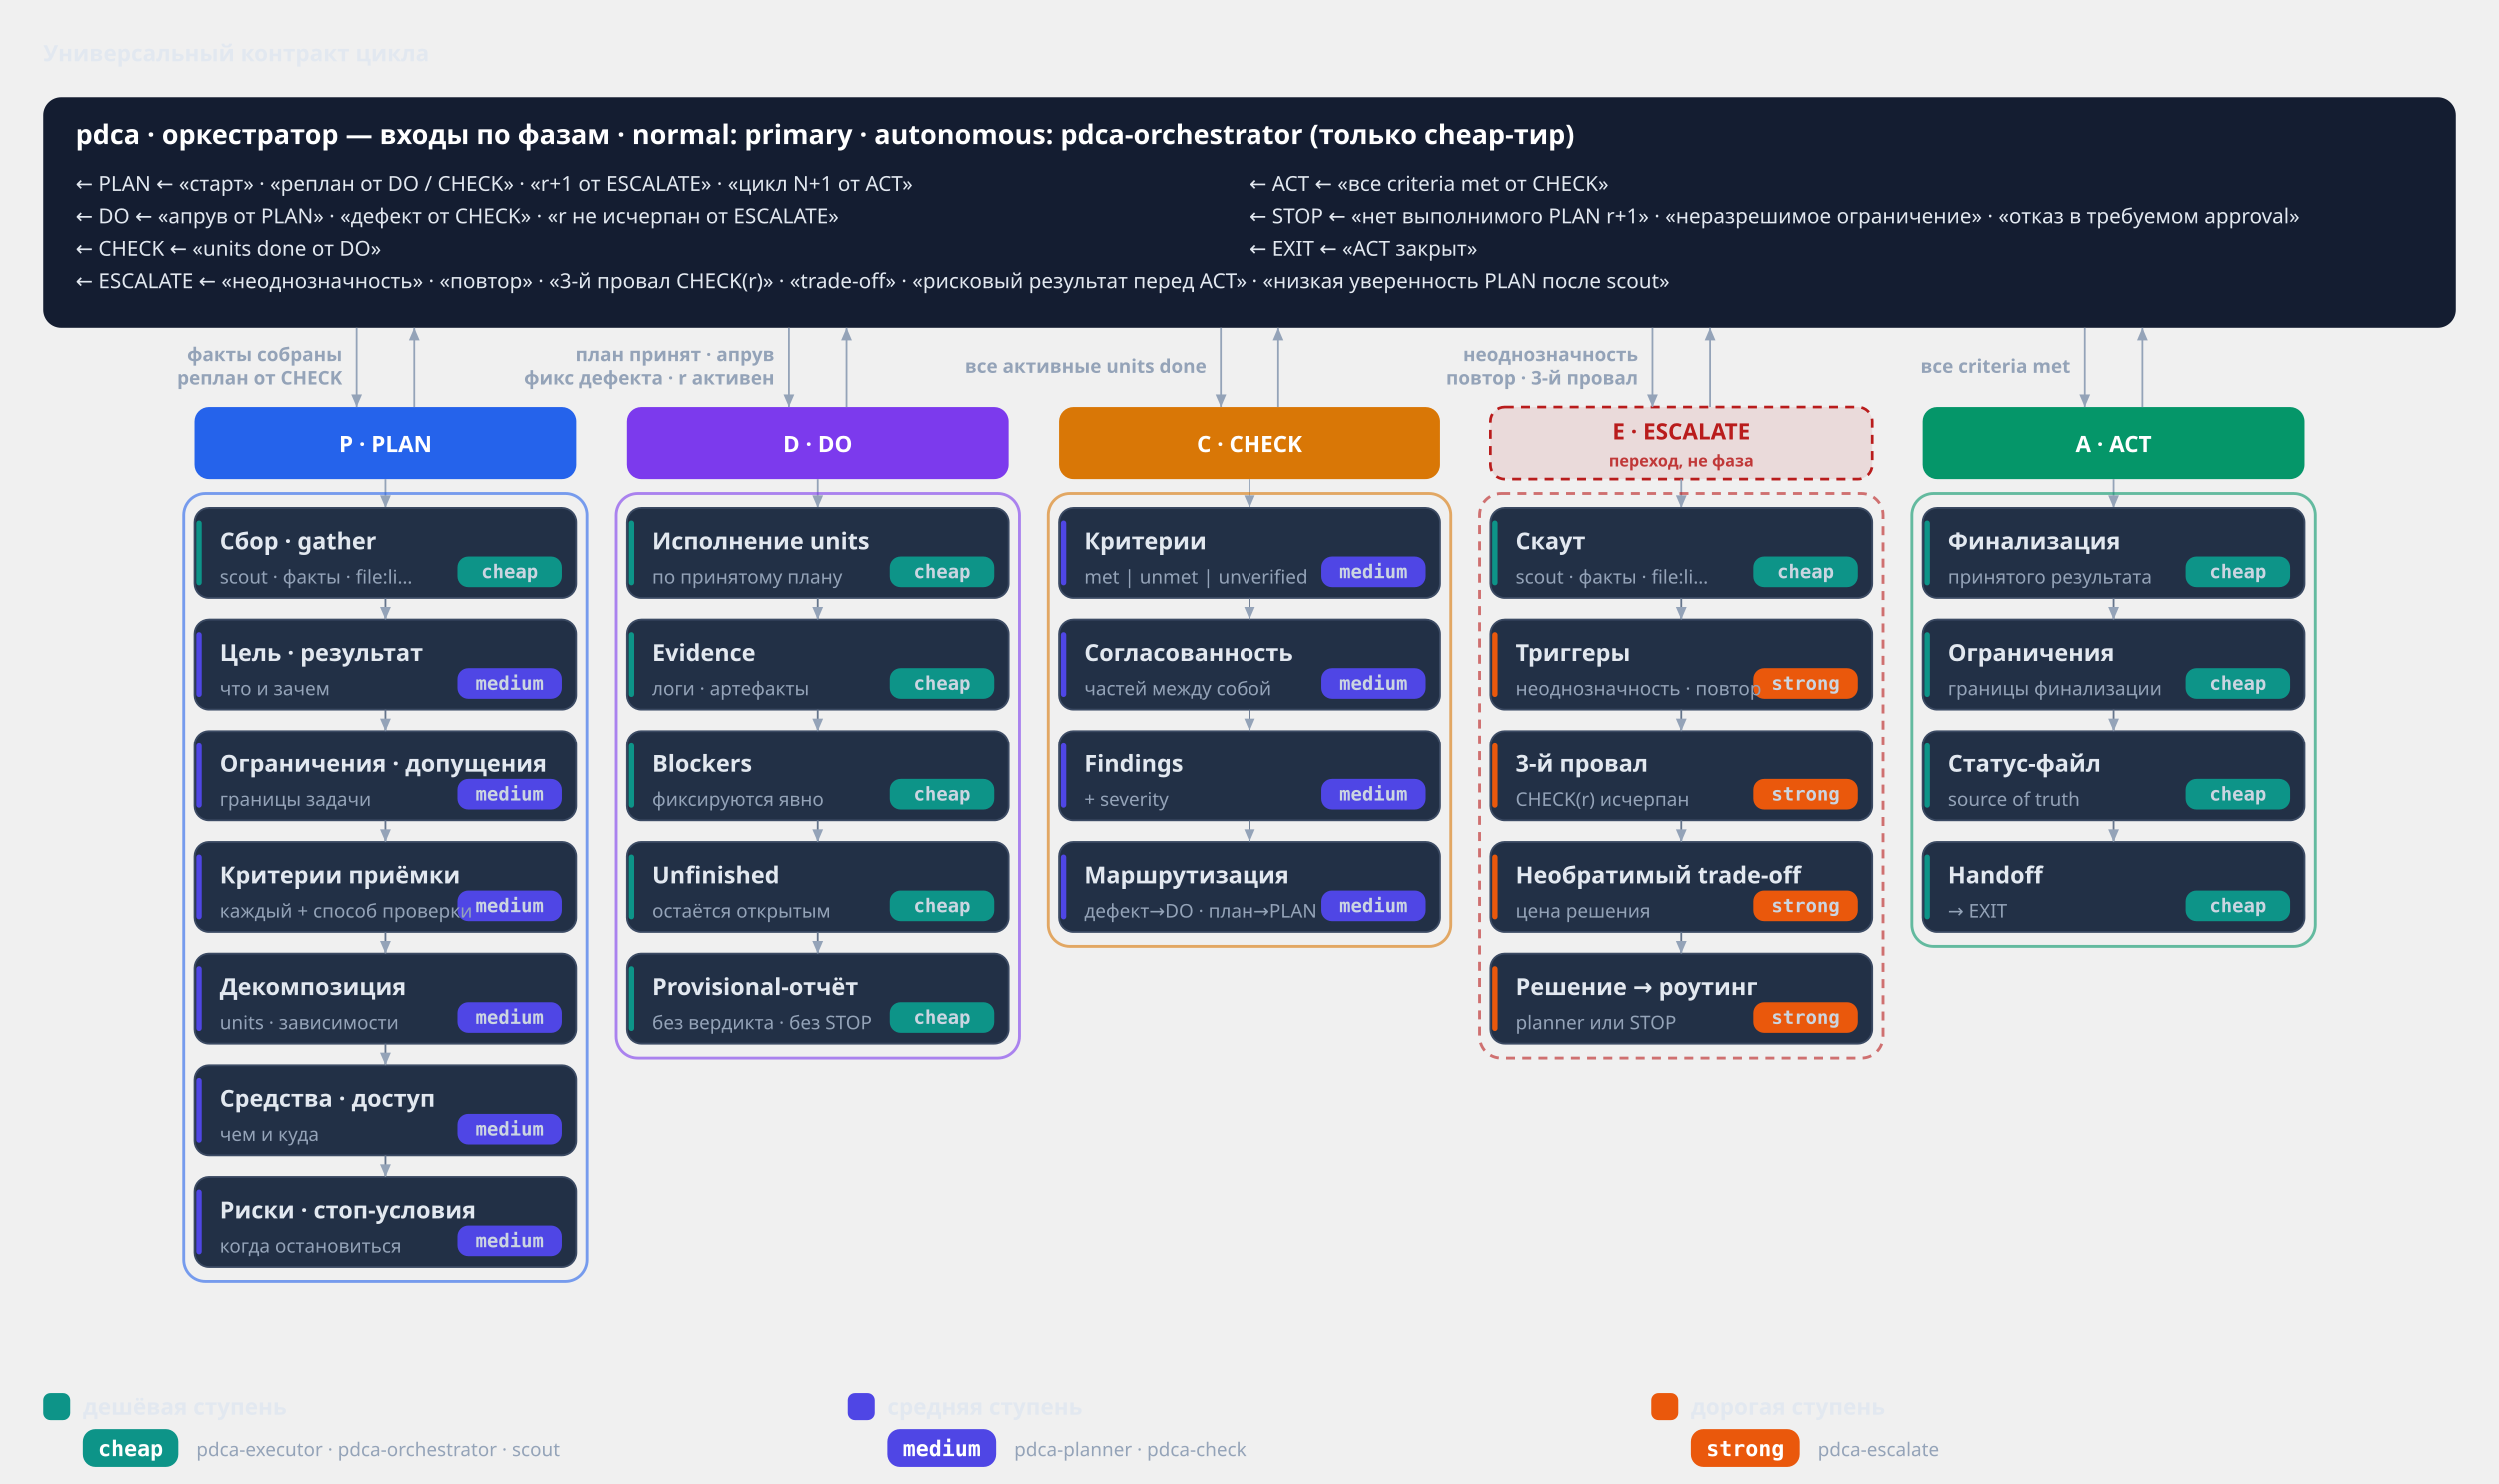
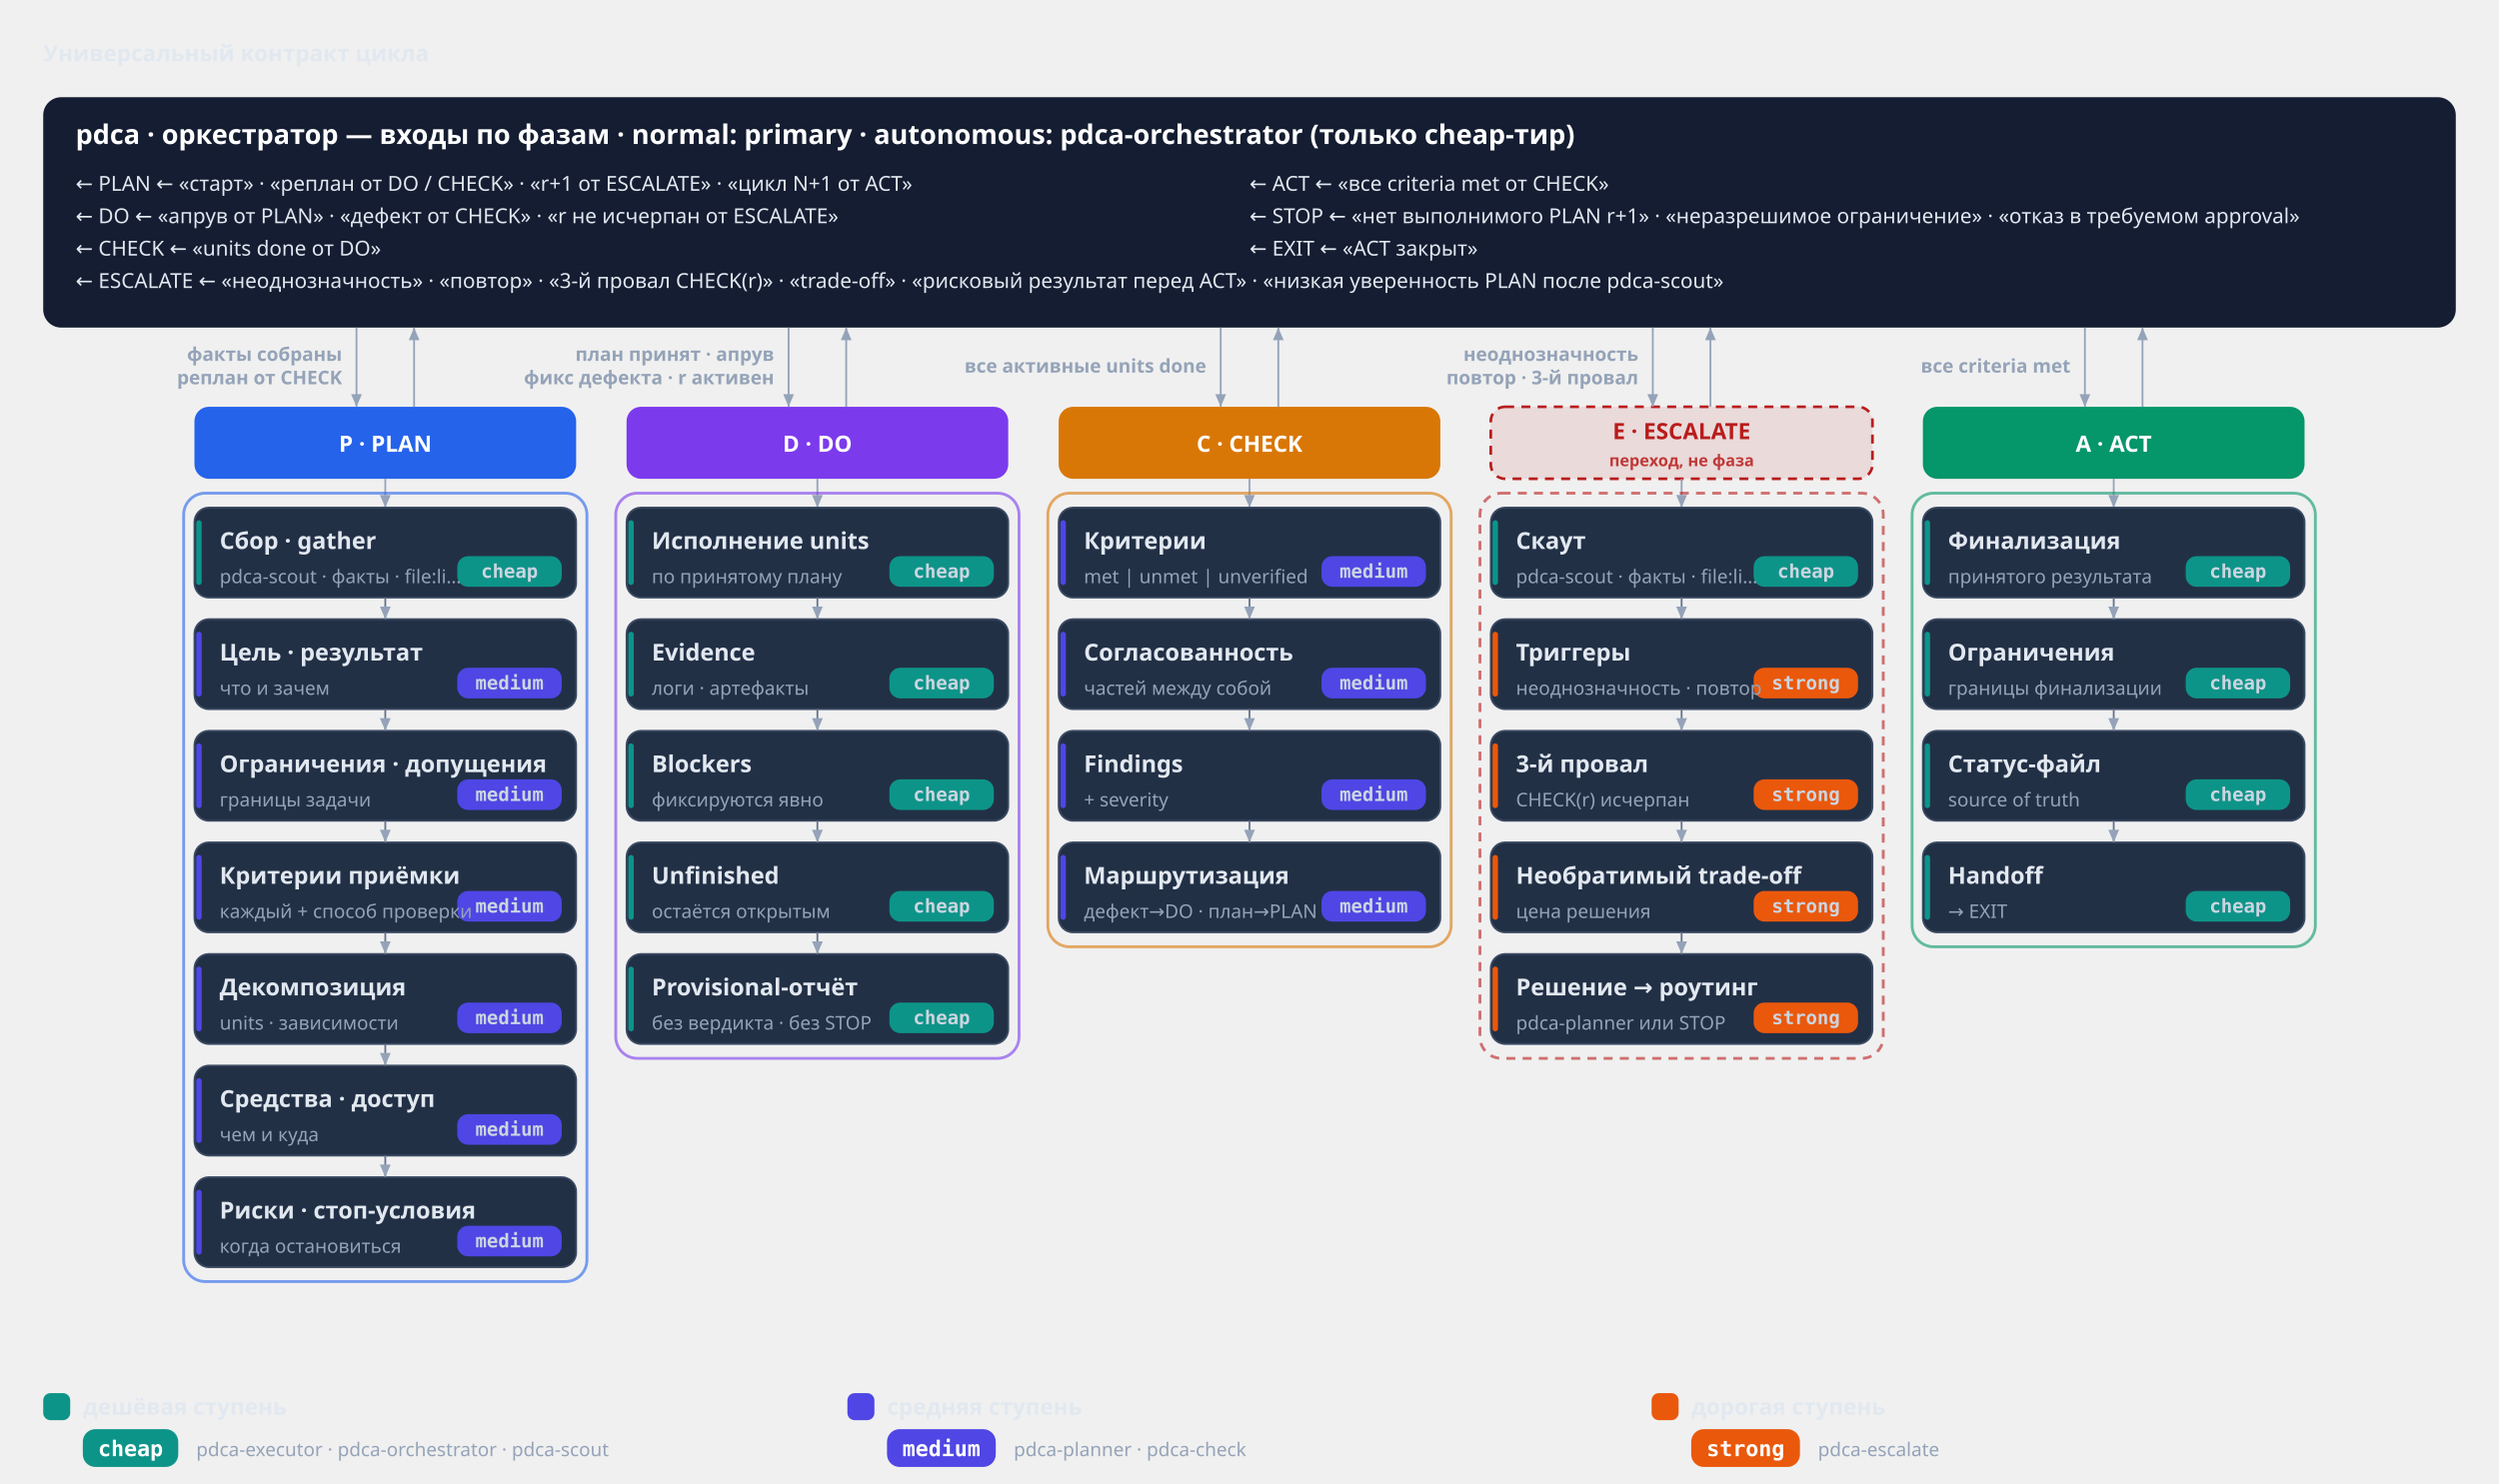
<svg xmlns="http://www.w3.org/2000/svg" viewBox="0 0 1388 824" width="1388" height="824" font-family="Segoe UI, system-ui, sans-serif" role="img">
  <defs>
    <marker id="arrow" markerWidth="9" markerHeight="9" refX="7" refY="3" orient="auto">
      <path d="M0,0 L7,3 L0,6 Z" fill="#94a3b8" />
    </marker>
  </defs>
  <style>
.t{font-size:13px;font-weight:600;fill:#e2e8f0}
.s{font-size:10.5px;fill:#94a3b8}
.h{font-size:12.5px;font-weight:700;fill:#ffffff}
.h2{font-size:12.5px;font-weight:700}
.h3{font-size:9px;font-weight:600}
.g{font-size:10.5px;font-weight:600}
.band{fill:#141d31}
.bt{fill:#ffffff;font-size:15px;font-weight:700}
.ol{fill:#e2e8f0;font-size:11.5px}
.lt{font-size:12.5px;font-weight:700;fill:#e2e8f0}
.ls{font-size:10.5px;fill:#94a3b8}
.lm{font-family:ui-monospace,Consolas,Menlo,monospace;font-size:12px;font-weight:700}
.bm{font-family:ui-monospace,Consolas,Menlo,monospace;font-size:10.5px;font-weight:700}
.st{font-size:14px;font-weight:700}
.ss{font-size:10.5px;font-weight:600}
</style>
  <text x="24" y="34" class="lt">Универсальный контракт цикла</text>
  <rect x="24" y="54" width="1340" height="128" rx="10" class="band" />
  <text x="42" y="80" class="bt">pdca · оркестратор — входы по фазам · normal: primary · autonomous: pdca-orchestrator (только cheap-тир)</text>
  <text x="42" y="106" class="ol">← PLAN ← «старт» · «реплан от DO / CHECK» · «r+1 от ESCALATE» · «цикл N+1 от ACT»</text>
  <text x="42" y="124" class="ol">← DO ← «апрув от PLAN» · «дефект от CHECK» · «r не исчерпан от ESCALATE»</text>
  <text x="42" y="142" class="ol">← CHECK ← «units done от DO»</text>
-   <text x="42" y="160" class="ol">← ESCALATE ← «неоднозначность» · «повтор» · «3-й провал CHECK(r)» · «trade-off» · «рисковый результат перед ACT» · «низкая уверенность PLAN после scout»</text>
+   <text x="42" y="160" class="ol">← ESCALATE ← «неоднозначность» · «повтор» · «3-й провал CHECK(r)» · «trade-off» · «рисковый результат перед ACT» · «низкая уверенность PLAN после pdca-scout»</text>
  <text x="694.0" y="106" class="ol">← ACT ← «все criteria met от CHECK»</text>
  <text x="694.0" y="124" class="ol">← STOP ← «нет выполнимого PLAN r+1» · «неразрешимое ограничение» · «отказ в требуемом approval»</text>
  <text x="694.0" y="142" class="ol">← EXIT ← «ACT закрыт»</text>
  <rect x="108.0" y="226" width="212" height="40" rx="8" fill="#2563eb" />
  <text x="214.0" y="251.0" class="h" fill="#ffffff" text-anchor="middle">P · PLAN</text>
  <polyline points="214.0,266 214.0,282" fill="none" stroke="#94a3b8" marker-end="url(#arrow)" />
  <rect x="108.0" y="282" width="212" height="50" rx="8" fill="#223046" stroke="#3b4a63" stroke-width="1" />
  <rect x="109.0" y="289" width="3" height="36" rx="1.5" fill="#0d9488" />
  <rect x="254.0" y="309" width="58" height="17" rx="6" fill="#0d9488" />
  <text x="283.0" y="321.0" class="bm" fill="#cbd5e1" text-anchor="middle">cheap</text>
  <text x="122.0" y="305" class="t">Сбор · gather</text>
-   <text x="122.0" y="324" class="s">scout · факты · file:li…</text>
+   <text x="122.0" y="324" class="s">pdca-scout · факты · file:li…</text>
  <rect x="108.0" y="344" width="212" height="50" rx="8" fill="#223046" stroke="#3b4a63" stroke-width="1" />
  <rect x="109.0" y="351" width="3" height="36" rx="1.5" fill="#4f46e5" />
  <rect x="254.0" y="371" width="58" height="17" rx="6" fill="#4f46e5" />
  <text x="283.0" y="383.0" class="bm" fill="#cbd5e1" text-anchor="middle">medium</text>
  <text x="122.0" y="367" class="t">Цель · результат</text>
  <text x="122.0" y="386" class="s">что и зачем</text>
  <rect x="108.0" y="406" width="212" height="50" rx="8" fill="#223046" stroke="#3b4a63" stroke-width="1" />
  <rect x="109.0" y="413" width="3" height="36" rx="1.5" fill="#4f46e5" />
  <rect x="254.0" y="433" width="58" height="17" rx="6" fill="#4f46e5" />
  <text x="283.0" y="445.0" class="bm" fill="#cbd5e1" text-anchor="middle">medium</text>
  <text x="122.0" y="429" class="t">Ограничения · допущения</text>
  <text x="122.0" y="448" class="s">границы задачи</text>
  <rect x="108.0" y="468" width="212" height="50" rx="8" fill="#223046" stroke="#3b4a63" stroke-width="1" />
  <rect x="109.0" y="475" width="3" height="36" rx="1.5" fill="#4f46e5" />
  <rect x="254.0" y="495" width="58" height="17" rx="6" fill="#4f46e5" />
  <text x="283.0" y="507.0" class="bm" fill="#cbd5e1" text-anchor="middle">medium</text>
  <text x="122.0" y="491" class="t">Критерии приёмки</text>
  <text x="122.0" y="510" class="s">каждый + способ проверки</text>
  <rect x="108.0" y="530" width="212" height="50" rx="8" fill="#223046" stroke="#3b4a63" stroke-width="1" />
  <rect x="109.0" y="537" width="3" height="36" rx="1.5" fill="#4f46e5" />
  <rect x="254.0" y="557" width="58" height="17" rx="6" fill="#4f46e5" />
  <text x="283.0" y="569.0" class="bm" fill="#cbd5e1" text-anchor="middle">medium</text>
  <text x="122.0" y="553" class="t">Декомпозиция</text>
  <text x="122.0" y="572" class="s">units · зависимости</text>
  <rect x="108.0" y="592" width="212" height="50" rx="8" fill="#223046" stroke="#3b4a63" stroke-width="1" />
  <rect x="109.0" y="599" width="3" height="36" rx="1.5" fill="#4f46e5" />
  <rect x="254.0" y="619" width="58" height="17" rx="6" fill="#4f46e5" />
  <text x="283.0" y="631.0" class="bm" fill="#cbd5e1" text-anchor="middle">medium</text>
  <text x="122.0" y="615" class="t">Средства · доступ</text>
  <text x="122.0" y="634" class="s">чем и куда</text>
  <rect x="108.0" y="654" width="212" height="50" rx="8" fill="#223046" stroke="#3b4a63" stroke-width="1" />
  <rect x="109.0" y="661" width="3" height="36" rx="1.5" fill="#4f46e5" />
  <rect x="254.0" y="681" width="58" height="17" rx="6" fill="#4f46e5" />
  <text x="283.0" y="693.0" class="bm" fill="#cbd5e1" text-anchor="middle">medium</text>
  <text x="122.0" y="677" class="t">Риски · стоп-условия</text>
  <text x="122.0" y="696" class="s">когда остановиться</text>
  <polyline points="214.0,332 214.0,344" fill="none" stroke="#64748b" marker-end="url(#arrow)" />
  <polyline points="214.0,394 214.0,406" fill="none" stroke="#64748b" marker-end="url(#arrow)" />
  <polyline points="214.0,456 214.0,468" fill="none" stroke="#64748b" marker-end="url(#arrow)" />
  <polyline points="214.0,518 214.0,530" fill="none" stroke="#64748b" marker-end="url(#arrow)" />
  <polyline points="214.0,580 214.0,592" fill="none" stroke="#64748b" marker-end="url(#arrow)" />
  <polyline points="214.0,642 214.0,654" fill="none" stroke="#64748b" marker-end="url(#arrow)" />
  <rect x="102.0" y="274" width="224" height="438" rx="12" fill="none" stroke="#2563eb" stroke-opacity="0.6" stroke-width="1.6" />
  <rect x="348.0" y="226" width="212" height="40" rx="8" fill="#7c3aed" />
  <text x="454.0" y="251.0" class="h" fill="#ffffff" text-anchor="middle">D · DO</text>
  <polyline points="454.0,266 454.0,282" fill="none" stroke="#94a3b8" marker-end="url(#arrow)" />
  <rect x="348.0" y="282" width="212" height="50" rx="8" fill="#223046" stroke="#3b4a63" stroke-width="1" />
  <rect x="349.0" y="289" width="3" height="36" rx="1.5" fill="#0d9488" />
  <rect x="494.0" y="309" width="58" height="17" rx="6" fill="#0d9488" />
  <text x="523.0" y="321.0" class="bm" fill="#cbd5e1" text-anchor="middle">cheap</text>
  <text x="362.0" y="305" class="t">Исполнение units</text>
  <text x="362.0" y="324" class="s">по принятому плану</text>
  <rect x="348.0" y="344" width="212" height="50" rx="8" fill="#223046" stroke="#3b4a63" stroke-width="1" />
  <rect x="349.0" y="351" width="3" height="36" rx="1.5" fill="#0d9488" />
  <rect x="494.0" y="371" width="58" height="17" rx="6" fill="#0d9488" />
  <text x="523.0" y="383.0" class="bm" fill="#cbd5e1" text-anchor="middle">cheap</text>
  <text x="362.0" y="367" class="t">Evidence</text>
  <text x="362.0" y="386" class="s">логи · артефакты</text>
  <rect x="348.0" y="406" width="212" height="50" rx="8" fill="#223046" stroke="#3b4a63" stroke-width="1" />
  <rect x="349.0" y="413" width="3" height="36" rx="1.5" fill="#0d9488" />
  <rect x="494.0" y="433" width="58" height="17" rx="6" fill="#0d9488" />
  <text x="523.0" y="445.0" class="bm" fill="#cbd5e1" text-anchor="middle">cheap</text>
  <text x="362.0" y="429" class="t">Blockers</text>
  <text x="362.0" y="448" class="s">фиксируются явно</text>
  <rect x="348.0" y="468" width="212" height="50" rx="8" fill="#223046" stroke="#3b4a63" stroke-width="1" />
  <rect x="349.0" y="475" width="3" height="36" rx="1.5" fill="#0d9488" />
  <rect x="494.0" y="495" width="58" height="17" rx="6" fill="#0d9488" />
  <text x="523.0" y="507.0" class="bm" fill="#cbd5e1" text-anchor="middle">cheap</text>
  <text x="362.0" y="491" class="t">Unfinished</text>
  <text x="362.0" y="510" class="s">остаётся открытым</text>
  <rect x="348.0" y="530" width="212" height="50" rx="8" fill="#223046" stroke="#3b4a63" stroke-width="1" />
  <rect x="349.0" y="537" width="3" height="36" rx="1.5" fill="#0d9488" />
  <rect x="494.0" y="557" width="58" height="17" rx="6" fill="#0d9488" />
  <text x="523.0" y="569.0" class="bm" fill="#cbd5e1" text-anchor="middle">cheap</text>
  <text x="362.0" y="553" class="t">Provisional-отчёт</text>
  <text x="362.0" y="572" class="s">без вердикта · без STOP</text>
  <polyline points="454.0,332 454.0,344" fill="none" stroke="#64748b" marker-end="url(#arrow)" />
  <polyline points="454.0,394 454.0,406" fill="none" stroke="#64748b" marker-end="url(#arrow)" />
  <polyline points="454.0,456 454.0,468" fill="none" stroke="#64748b" marker-end="url(#arrow)" />
  <polyline points="454.0,518 454.0,530" fill="none" stroke="#64748b" marker-end="url(#arrow)" />
  <rect x="342.0" y="274" width="224" height="314" rx="12" fill="none" stroke="#7c3aed" stroke-opacity="0.6" stroke-width="1.6" />
  <rect x="588.0" y="226" width="212" height="40" rx="8" fill="#d97706" />
  <text x="694.0" y="251.0" class="h" fill="#ffffff" text-anchor="middle">C · CHECK</text>
  <polyline points="694.0,266 694.0,282" fill="none" stroke="#94a3b8" marker-end="url(#arrow)" />
  <rect x="588.0" y="282" width="212" height="50" rx="8" fill="#223046" stroke="#3b4a63" stroke-width="1" />
  <rect x="589.0" y="289" width="3" height="36" rx="1.5" fill="#4f46e5" />
  <rect x="734.0" y="309" width="58" height="17" rx="6" fill="#4f46e5" />
  <text x="763.0" y="321.0" class="bm" fill="#cbd5e1" text-anchor="middle">medium</text>
  <text x="602.0" y="305" class="t">Критерии</text>
  <text x="602.0" y="324" class="s">met | unmet | unverified</text>
  <rect x="588.0" y="344" width="212" height="50" rx="8" fill="#223046" stroke="#3b4a63" stroke-width="1" />
  <rect x="589.0" y="351" width="3" height="36" rx="1.5" fill="#4f46e5" />
  <rect x="734.0" y="371" width="58" height="17" rx="6" fill="#4f46e5" />
  <text x="763.0" y="383.0" class="bm" fill="#cbd5e1" text-anchor="middle">medium</text>
  <text x="602.0" y="367" class="t">Согласованность</text>
  <text x="602.0" y="386" class="s">частей между собой</text>
  <rect x="588.0" y="406" width="212" height="50" rx="8" fill="#223046" stroke="#3b4a63" stroke-width="1" />
  <rect x="589.0" y="413" width="3" height="36" rx="1.5" fill="#4f46e5" />
  <rect x="734.0" y="433" width="58" height="17" rx="6" fill="#4f46e5" />
  <text x="763.0" y="445.0" class="bm" fill="#cbd5e1" text-anchor="middle">medium</text>
  <text x="602.0" y="429" class="t">Findings</text>
  <text x="602.0" y="448" class="s">+ severity</text>
  <rect x="588.0" y="468" width="212" height="50" rx="8" fill="#223046" stroke="#3b4a63" stroke-width="1" />
  <rect x="589.0" y="475" width="3" height="36" rx="1.5" fill="#4f46e5" />
  <rect x="734.0" y="495" width="58" height="17" rx="6" fill="#4f46e5" />
  <text x="763.0" y="507.0" class="bm" fill="#cbd5e1" text-anchor="middle">medium</text>
  <text x="602.0" y="491" class="t">Маршрутизация</text>
  <text x="602.0" y="510" class="s">дефект→DO · план→PLAN</text>
  <polyline points="694.0,332 694.0,344" fill="none" stroke="#64748b" marker-end="url(#arrow)" />
  <polyline points="694.0,394 694.0,406" fill="none" stroke="#64748b" marker-end="url(#arrow)" />
  <polyline points="694.0,456 694.0,468" fill="none" stroke="#64748b" marker-end="url(#arrow)" />
  <rect x="582.0" y="274" width="224" height="252" rx="12" fill="none" stroke="#d97706" stroke-opacity="0.6" stroke-width="1.6" />
  <rect x="828.0" y="226" width="212" height="40" rx="8" fill="#b91c1c" fill-opacity="0.10" stroke="#b91c1c" stroke-width="1.5" stroke-dasharray="5,4" />
  <text x="934.0" y="244.0" class="h2" fill="#b91c1c" text-anchor="middle">E · ESCALATE</text>
  <text x="934.0" y="259.0" class="h3" fill="#b91c1c" opacity="0.85" text-anchor="middle">переход, не фаза</text>
  <polyline points="934.0,266 934.0,282" fill="none" stroke="#94a3b8" marker-end="url(#arrow)" />
  <rect x="828.0" y="282" width="212" height="50" rx="8" fill="#223046" stroke="#3b4a63" stroke-width="1" />
  <rect x="829.0" y="289" width="3" height="36" rx="1.5" fill="#0d9488" />
  <rect x="974.0" y="309" width="58" height="17" rx="6" fill="#0d9488" />
  <text x="1003.0" y="321.0" class="bm" fill="#cbd5e1" text-anchor="middle">cheap</text>
  <text x="842.0" y="305" class="t">Скаут</text>
-   <text x="842.0" y="324" class="s">scout · факты · file:li…</text>
+   <text x="842.0" y="324" class="s">pdca-scout · факты · file:li…</text>
  <rect x="828.0" y="344" width="212" height="50" rx="8" fill="#223046" stroke="#3b4a63" stroke-width="1" />
  <rect x="829.0" y="351" width="3" height="36" rx="1.5" fill="#ea580c" />
  <rect x="974.0" y="371" width="58" height="17" rx="6" fill="#ea580c" />
  <text x="1003.0" y="383.0" class="bm" fill="#cbd5e1" text-anchor="middle">strong</text>
  <text x="842.0" y="367" class="t">Триггеры</text>
  <text x="842.0" y="386" class="s">неоднозначность · повтор</text>
  <rect x="828.0" y="406" width="212" height="50" rx="8" fill="#223046" stroke="#3b4a63" stroke-width="1" />
  <rect x="829.0" y="413" width="3" height="36" rx="1.5" fill="#ea580c" />
  <rect x="974.0" y="433" width="58" height="17" rx="6" fill="#ea580c" />
  <text x="1003.0" y="445.0" class="bm" fill="#cbd5e1" text-anchor="middle">strong</text>
  <text x="842.0" y="429" class="t">3-й провал</text>
  <text x="842.0" y="448" class="s">CHECK(r) исчерпан</text>
  <rect x="828.0" y="468" width="212" height="50" rx="8" fill="#223046" stroke="#3b4a63" stroke-width="1" />
  <rect x="829.0" y="475" width="3" height="36" rx="1.5" fill="#ea580c" />
  <rect x="974.0" y="495" width="58" height="17" rx="6" fill="#ea580c" />
  <text x="1003.0" y="507.0" class="bm" fill="#cbd5e1" text-anchor="middle">strong</text>
  <text x="842.0" y="491" class="t">Необратимый trade-off</text>
  <text x="842.0" y="510" class="s">цена решения</text>
  <rect x="828.0" y="530" width="212" height="50" rx="8" fill="#223046" stroke="#3b4a63" stroke-width="1" />
  <rect x="829.0" y="537" width="3" height="36" rx="1.5" fill="#ea580c" />
  <rect x="974.0" y="557" width="58" height="17" rx="6" fill="#ea580c" />
  <text x="1003.0" y="569.0" class="bm" fill="#cbd5e1" text-anchor="middle">strong</text>
  <text x="842.0" y="553" class="t">Решение → роутинг</text>
-   <text x="842.0" y="572" class="s">planner или STOP</text>
+   <text x="842.0" y="572" class="s">pdca-planner или STOP</text>
  <polyline points="934.0,332 934.0,344" fill="none" stroke="#64748b" marker-end="url(#arrow)" />
  <polyline points="934.0,394 934.0,406" fill="none" stroke="#64748b" marker-end="url(#arrow)" />
  <polyline points="934.0,456 934.0,468" fill="none" stroke="#64748b" marker-end="url(#arrow)" />
  <polyline points="934.0,518 934.0,530" fill="none" stroke="#64748b" marker-end="url(#arrow)" />
  <rect x="822.0" y="274" width="224" height="314" rx="12" fill="none" stroke="#b91c1c" stroke-opacity="0.6" stroke-width="1.6" stroke-dasharray="5,4" />
  <rect x="1068.0" y="226" width="212" height="40" rx="8" fill="#059669" />
  <text x="1174.0" y="251.0" class="h" fill="#ffffff" text-anchor="middle">A · ACT</text>
  <polyline points="1174.0,266 1174.0,282" fill="none" stroke="#94a3b8" marker-end="url(#arrow)" />
  <rect x="1068.0" y="282" width="212" height="50" rx="8" fill="#223046" stroke="#3b4a63" stroke-width="1" />
  <rect x="1069.0" y="289" width="3" height="36" rx="1.5" fill="#0d9488" />
  <rect x="1214.0" y="309" width="58" height="17" rx="6" fill="#0d9488" />
  <text x="1243.0" y="321.0" class="bm" fill="#cbd5e1" text-anchor="middle">cheap</text>
  <text x="1082.0" y="305" class="t">Финализация</text>
  <text x="1082.0" y="324" class="s">принятого результата</text>
  <rect x="1068.0" y="344" width="212" height="50" rx="8" fill="#223046" stroke="#3b4a63" stroke-width="1" />
  <rect x="1069.0" y="351" width="3" height="36" rx="1.5" fill="#0d9488" />
  <rect x="1214.0" y="371" width="58" height="17" rx="6" fill="#0d9488" />
  <text x="1243.0" y="383.0" class="bm" fill="#cbd5e1" text-anchor="middle">cheap</text>
  <text x="1082.0" y="367" class="t">Ограничения</text>
  <text x="1082.0" y="386" class="s">границы финализации</text>
  <rect x="1068.0" y="406" width="212" height="50" rx="8" fill="#223046" stroke="#3b4a63" stroke-width="1" />
  <rect x="1069.0" y="413" width="3" height="36" rx="1.5" fill="#0d9488" />
  <rect x="1214.0" y="433" width="58" height="17" rx="6" fill="#0d9488" />
  <text x="1243.0" y="445.0" class="bm" fill="#cbd5e1" text-anchor="middle">cheap</text>
  <text x="1082.0" y="429" class="t">Статус-файл</text>
  <text x="1082.0" y="448" class="s">source of truth</text>
  <rect x="1068.0" y="468" width="212" height="50" rx="8" fill="#223046" stroke="#3b4a63" stroke-width="1" />
  <rect x="1069.0" y="475" width="3" height="36" rx="1.5" fill="#0d9488" />
  <rect x="1214.0" y="495" width="58" height="17" rx="6" fill="#0d9488" />
  <text x="1243.0" y="507.0" class="bm" fill="#cbd5e1" text-anchor="middle">cheap</text>
  <text x="1082.0" y="491" class="t">Handoff</text>
  <text x="1082.0" y="510" class="s">→ EXIT</text>
  <polyline points="1174.0,332 1174.0,344" fill="none" stroke="#64748b" marker-end="url(#arrow)" />
  <polyline points="1174.0,394 1174.0,406" fill="none" stroke="#64748b" marker-end="url(#arrow)" />
  <polyline points="1174.0,456 1174.0,468" fill="none" stroke="#64748b" marker-end="url(#arrow)" />
  <rect x="1062.0" y="274" width="224" height="252" rx="12" fill="none" stroke="#059669" stroke-opacity="0.6" stroke-width="1.6" />
  <polyline points="198.0,182 198.0,226" fill="none" stroke="#94a3b8" data-edge-id="dispatch_p" marker-end="url(#arrow)" />
  <text x="190.0" y="200.5" class="g" fill="#94a3b8" text-anchor="end">факты собраны</text>
  <text x="190.0" y="213.5" class="g" fill="#94a3b8" text-anchor="end">реплан от CHECK</text>
  <polyline points="230.0,226 230.0,182" fill="none" stroke="#94a3b8" data-edge-id="return_p" marker-end="url(#arrow)" />
  <polyline points="438.0,182 438.0,226" fill="none" stroke="#94a3b8" data-edge-id="dispatch_d" marker-end="url(#arrow)" />
  <text x="430.0" y="200.5" class="g" fill="#94a3b8" text-anchor="end">план принят · апрув</text>
  <text x="430.0" y="213.5" class="g" fill="#94a3b8" text-anchor="end">фикс дефекта · r активен</text>
  <polyline points="470.0,226 470.0,182" fill="none" stroke="#94a3b8" data-edge-id="return_d" marker-end="url(#arrow)" />
  <polyline points="678.0,182 678.0,226" fill="none" stroke="#94a3b8" data-edge-id="dispatch_c" marker-end="url(#arrow)" />
  <text x="670.0" y="207.0" class="g" fill="#94a3b8" text-anchor="end">все активные units done</text>
  <polyline points="710.0,226 710.0,182" fill="none" stroke="#94a3b8" data-edge-id="return_c" marker-end="url(#arrow)" />
  <polyline points="918.0,182 918.0,226" fill="none" stroke="#94a3b8" data-edge-id="dispatch_e" marker-end="url(#arrow)" />
  <text x="910.0" y="200.5" class="g" fill="#94a3b8" text-anchor="end">неоднозначность</text>
  <text x="910.0" y="213.5" class="g" fill="#94a3b8" text-anchor="end">повтор · 3-й провал</text>
  <polyline points="950.0,226 950.0,182" fill="none" stroke="#94a3b8" data-edge-id="return_e" marker-end="url(#arrow)" />
  <polyline points="1158.0,182 1158.0,226" fill="none" stroke="#94a3b8" data-edge-id="dispatch_a" marker-end="url(#arrow)" />
  <text x="1150.0" y="207.0" class="g" fill="#94a3b8" text-anchor="end">все criteria met</text>
  <polyline points="1190.0,226 1190.0,182" fill="none" stroke="#94a3b8" data-edge-id="return_a" marker-end="url(#arrow)" />
  <rect x="24.0" y="774" width="15" height="15" rx="4" fill="#0d9488" />
  <text x="46.0" y="786" class="lt">дешёвая ступень</text>
  <rect x="46.0" y="794" width="53.0" height="21" rx="7" fill="#0d9488" />
  <text x="72.5" y="809" class="lm" fill="#ffffff" text-anchor="middle">cheap</text>
-   <text x="109.0" y="809" class="ls">pdca-executor · pdca-orchestrator · scout</text>
+   <text x="109.0" y="809" class="ls">pdca-executor · pdca-orchestrator · pdca-scout</text>
  <rect x="470.667" y="774" width="15" height="15" rx="4" fill="#4f46e5" />
  <text x="492.667" y="786" class="lt">средняя ступень</text>
  <rect x="492.667" y="794" width="60.4" height="21" rx="7" fill="#4f46e5" />
  <text x="522.867" y="809" class="lm" fill="#ffffff" text-anchor="middle">medium</text>
  <text x="563.067" y="809" class="ls">pdca-planner · pdca-check</text>
  <rect x="917.333" y="774" width="15" height="15" rx="4" fill="#ea580c" />
  <text x="939.333" y="786" class="lt">дорогая ступень</text>
  <rect x="939.333" y="794" width="60.4" height="21" rx="7" fill="#ea580c" />
  <text x="969.533" y="809" class="lm" fill="#ffffff" text-anchor="middle">strong</text>
  <text x="1009.733" y="809" class="ls">pdca-escalate</text>
  <text x="24" y="842" class="lt">Граф состояний цикла</text>
  <rect x="24" y="992" width="156" height="56" rx="10" fill="#94a3b8" fill-opacity="0.10" stroke="#94a3b8" stroke-width="1.8" data-node-id="START" />
  <text x="102.0" y="1019.0" class="st" fill="#94a3b8" text-anchor="middle">START</text>
  <text x="102.0" y="1036.0" class="ss" fill="#94a3b8" text-anchor="middle" opacity="0.8">начало</text>
  <rect x="256" y="992" width="156" height="56" rx="10" fill="#60a5fa" fill-opacity="0.10" stroke="#60a5fa" stroke-width="1.8" data-node-id="PLAN" />
  <text x="334.0" y="1019.0" class="st" fill="#60a5fa" text-anchor="middle">P · PLAN</text>
  <text x="334.0" y="1036.0" class="ss" fill="#60a5fa" text-anchor="middle" opacity="0.8">план</text>
  <rect x="488" y="992" width="156" height="56" rx="10" fill="#a78bfa" fill-opacity="0.10" stroke="#a78bfa" stroke-width="1.8" data-node-id="DO" />
  <text x="566.0" y="1019.0" class="st" fill="#a78bfa" text-anchor="middle">D · DO</text>
  <text x="566.0" y="1036.0" class="ss" fill="#a78bfa" text-anchor="middle" opacity="0.8">исполнение</text>
  <rect x="720" y="992" width="156" height="56" rx="10" fill="#fbbf24" fill-opacity="0.10" stroke="#fbbf24" stroke-width="1.8" data-node-id="CHECK" />
  <text x="798.0" y="1019.0" class="st" fill="#fbbf24" text-anchor="middle">C · CHECK</text>
  <text x="798.0" y="1036.0" class="ss" fill="#fbbf24" text-anchor="middle" opacity="0.8">проверка</text>
  <rect x="952" y="992" width="156" height="56" rx="10" fill="#34d399" fill-opacity="0.10" stroke="#34d399" stroke-width="1.8" data-node-id="ACT" />
  <text x="1030.0" y="1019.0" class="st" fill="#34d399" text-anchor="middle">A · ACT</text>
  <text x="1030.0" y="1036.0" class="ss" fill="#34d399" text-anchor="middle" opacity="0.8">финализация</text>
  <rect x="1184" y="992" width="156" height="56" rx="10" fill="#94a3b8" fill-opacity="0.10" stroke="#94a3b8" stroke-width="1.8" data-node-id="EXIT" />
  <text x="1262.0" y="1019.0" class="st" fill="#94a3b8" text-anchor="middle">EXIT</text>
  <text x="1262.0" y="1036.0" class="ss" fill="#94a3b8" text-anchor="middle" opacity="0.8">завершение</text>
  <polyline points="180,1020.0 256,1020.0" fill="none" stroke="#94a3b8" data-edge-id="start_plan" marker-end="url(#arrow)" />
  <text x="218.0" y="1013.0" class="g" fill="#cbd5e1" text-anchor="middle">старт</text>
  <polyline points="412,1020.0 488,1020.0" fill="none" stroke="#94a3b8" data-edge-id="plan_do" marker-end="url(#arrow)" />
  <text x="450.0" y="987.0" class="g" fill="#cbd5e1" text-anchor="middle">апрув (normal)</text>
  <text x="450.0" y="1000.0" class="g" fill="#cbd5e1" text-anchor="middle">сразу (авто)</text>
  <text x="450.0" y="1013.0" class="g" fill="#cbd5e1" text-anchor="middle">· n=1/3</text>
  <polyline points="644,1020.0 720,1020.0" fill="none" stroke="#94a3b8" data-edge-id="do_check" marker-end="url(#arrow)" />
  <text x="682.0" y="1013.0" class="g" fill="#cbd5e1" text-anchor="middle">units done</text>
  <polyline points="876,1020.0 952,1020.0" fill="none" stroke="#94a3b8" data-edge-id="check_act" marker-end="url(#arrow)" />
  <text x="914.0" y="1013.0" class="g" fill="#cbd5e1" text-anchor="middle">criteria met</text>
  <polyline points="1108,1020.0 1184,1020.0" fill="none" stroke="#94a3b8" data-edge-id="act_exit" marker-end="url(#arrow)" />
  <text x="1146.0" y="1013.0" class="g" fill="#cbd5e1" text-anchor="middle">закрыто</text>
  <path d="M988,992 C988,952 376,952 376,992" fill="none" stroke="#34d399" stroke-dasharray="5,4" data-edge-id="act_plan" marker-end="url(#arrow)" />
  <text x="682" y="948" class="g" fill="#cbd5e1" text-anchor="middle">следующий цикл · N+1</text>
  <path d="M566,992 C566,920 334,920 334,992" fill="none" stroke="#94a3b8" data-edge-id="do_plan_blocker" marker-end="url(#arrow)" />
  <text x="450" y="916" class="g" fill="#cbd5e1" text-anchor="middle">новое предусловие</text>
  <path d="M798,992 C798,888 566,888 566,992" fill="none" stroke="#94a3b8" data-edge-id="check_do_defect" marker-end="url(#arrow)" />
  <text x="682" y="884" class="g" fill="#cbd5e1" text-anchor="middle">дефект · n+1 (n/3)</text>
  <path d="M798,992 C798,856 334,856 334,992" fill="none" stroke="#94a3b8" data-edge-id="check_plan_replan" marker-end="url(#arrow)" />
-   <text x="566" y="852" class="g" fill="#cbd5e1" text-anchor="middle">неверный план → planner · r+1 при ревизии</text>
+   <text x="566" y="852" class="g" fill="#cbd5e1" text-anchor="middle">неверный план → pdca-planner · r+1 при ревизии</text>
  <rect x="488" y="1172" width="156" height="56" rx="10" fill="#f87171" fill-opacity="0.10" stroke="#f87171" stroke-width="1.8" data-node-id="ESCALATE" />
  <text x="566.0" y="1199.0" class="st" fill="#f87171" text-anchor="middle">ЭСКАЛАЦИЯ</text>
  <text x="566.0" y="1216.0" class="ss" fill="#f87171" text-anchor="middle" opacity="0.8">решение</text>
  <rect x="1184" y="1172" width="156" height="56" rx="10" fill="#dc2626" fill-opacity="0.10" stroke="#dc2626" stroke-width="1.8" data-node-id="STOP" />
  <text x="1262.0" y="1199.0" class="st" fill="#dc2626" text-anchor="middle">STOP</text>
  <text x="1262.0" y="1216.0" class="ss" fill="#dc2626" text-anchor="middle" opacity="0.8">терминал</text>
  <path d="M798,1048 C798,1128 566,1092 566,1172" fill="none" stroke="#f87171" data-edge-id="check_escalate" marker-end="url(#arrow)" />
  <text x="700" y="1110.0" class="g" fill="#cbd5e1" text-anchor="middle">повтор · 3-й провал</text>
  <polyline points="516,1172 516,1048" fill="none" stroke="#f87171" data-edge-id="escalate_do" marker-end="url(#arrow)" />
  <text x="504" y="1110.0" class="g" fill="#cbd5e1" text-anchor="end">r не исчерпан → DO</text>
  <polyline points="488,1200.0 334,1200.0 334,1048" fill="none" stroke="#f87171" data-edge-id="escalate_plan" marker-end="url(#arrow)" />
  <text x="411" y="1190.0" class="g" fill="#cbd5e1" text-anchor="middle">исчерпан r → PLAN r+1</text>
  <polyline points="644,1200.0 1184,1200.0" fill="none" stroke="#f87171" data-edge-id="escalate_stop" marker-end="url(#arrow)" />
  <text x="914" y="1190.0" class="g" fill="#cbd5e1" text-anchor="middle">STOP: нет плана r+1</text>
  <text x="24" y="1290" class="g" fill="#94a3b8" text-anchor="start">сплошная стрелка — переход</text>
  <text x="320" y="1290" class="g" fill="#94a3b8" text-anchor="start">дуга — loop-back до ACT</text>
  <text x="600" y="1290" class="g" fill="#94a3b8" text-anchor="start">пунктир — следующий цикл</text>
  <text x="860" y="1290" class="g" fill="#94a3b8" text-anchor="start">нижний ряд — эскалация и STOP</text>
</svg>
